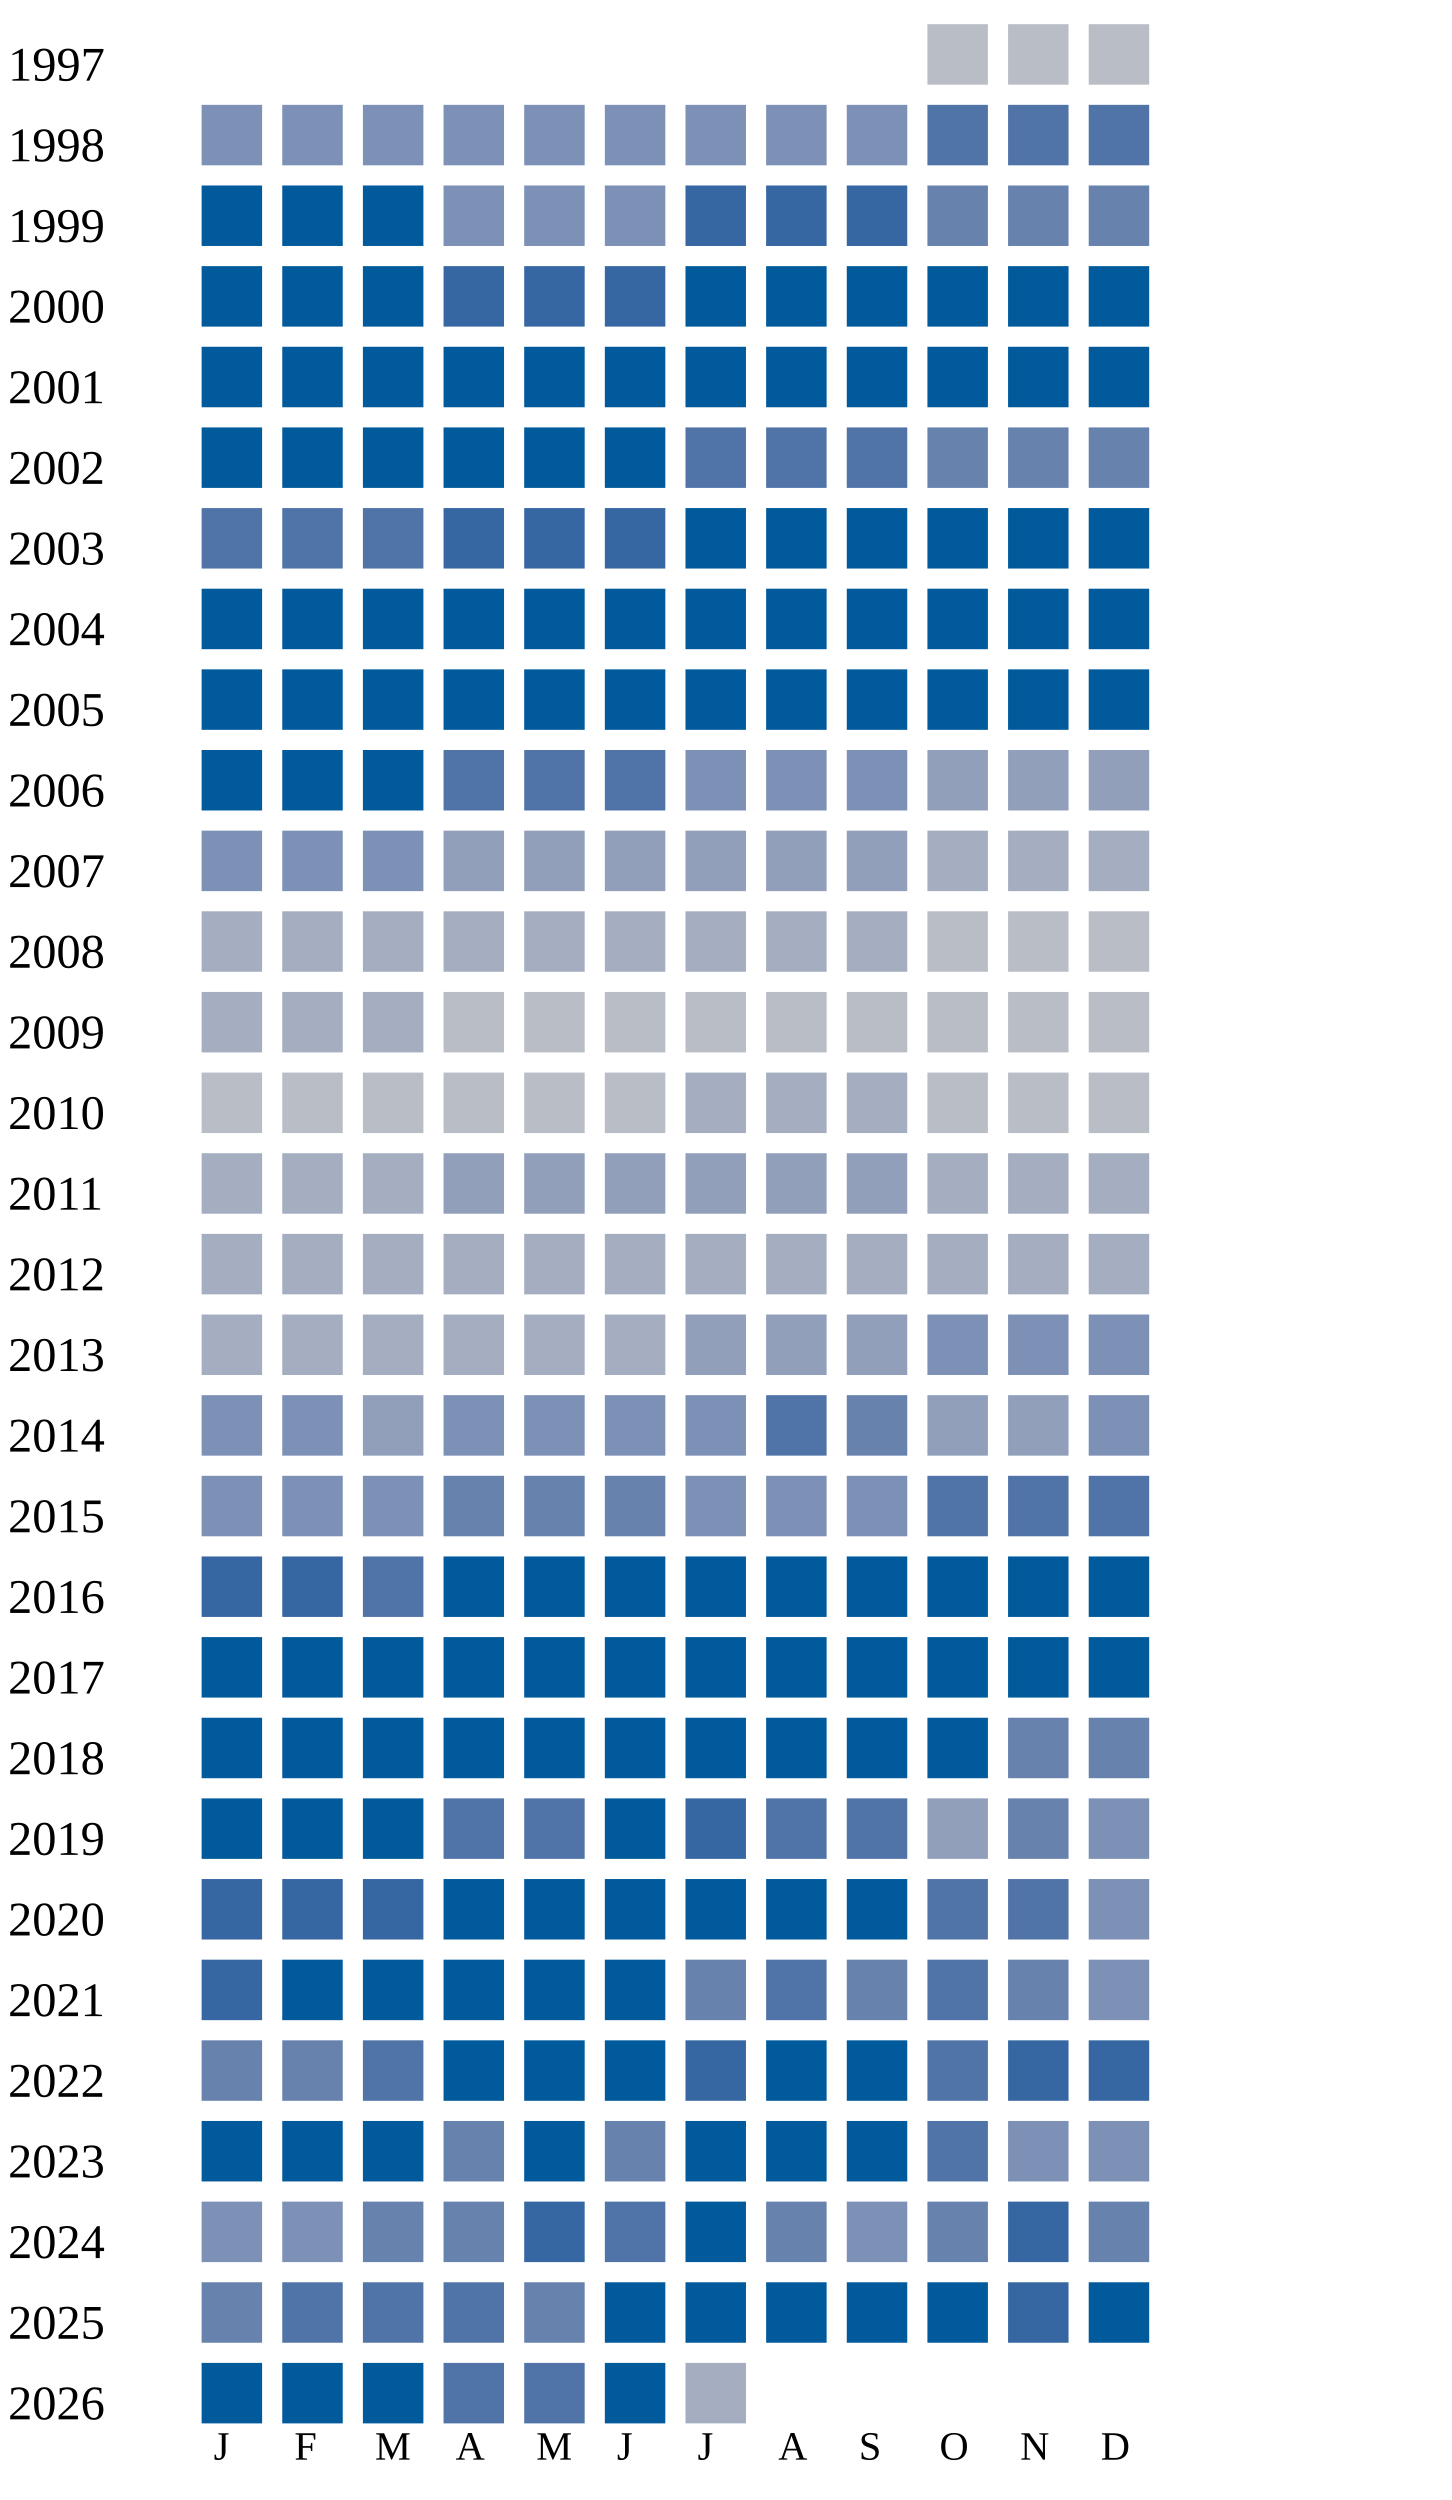
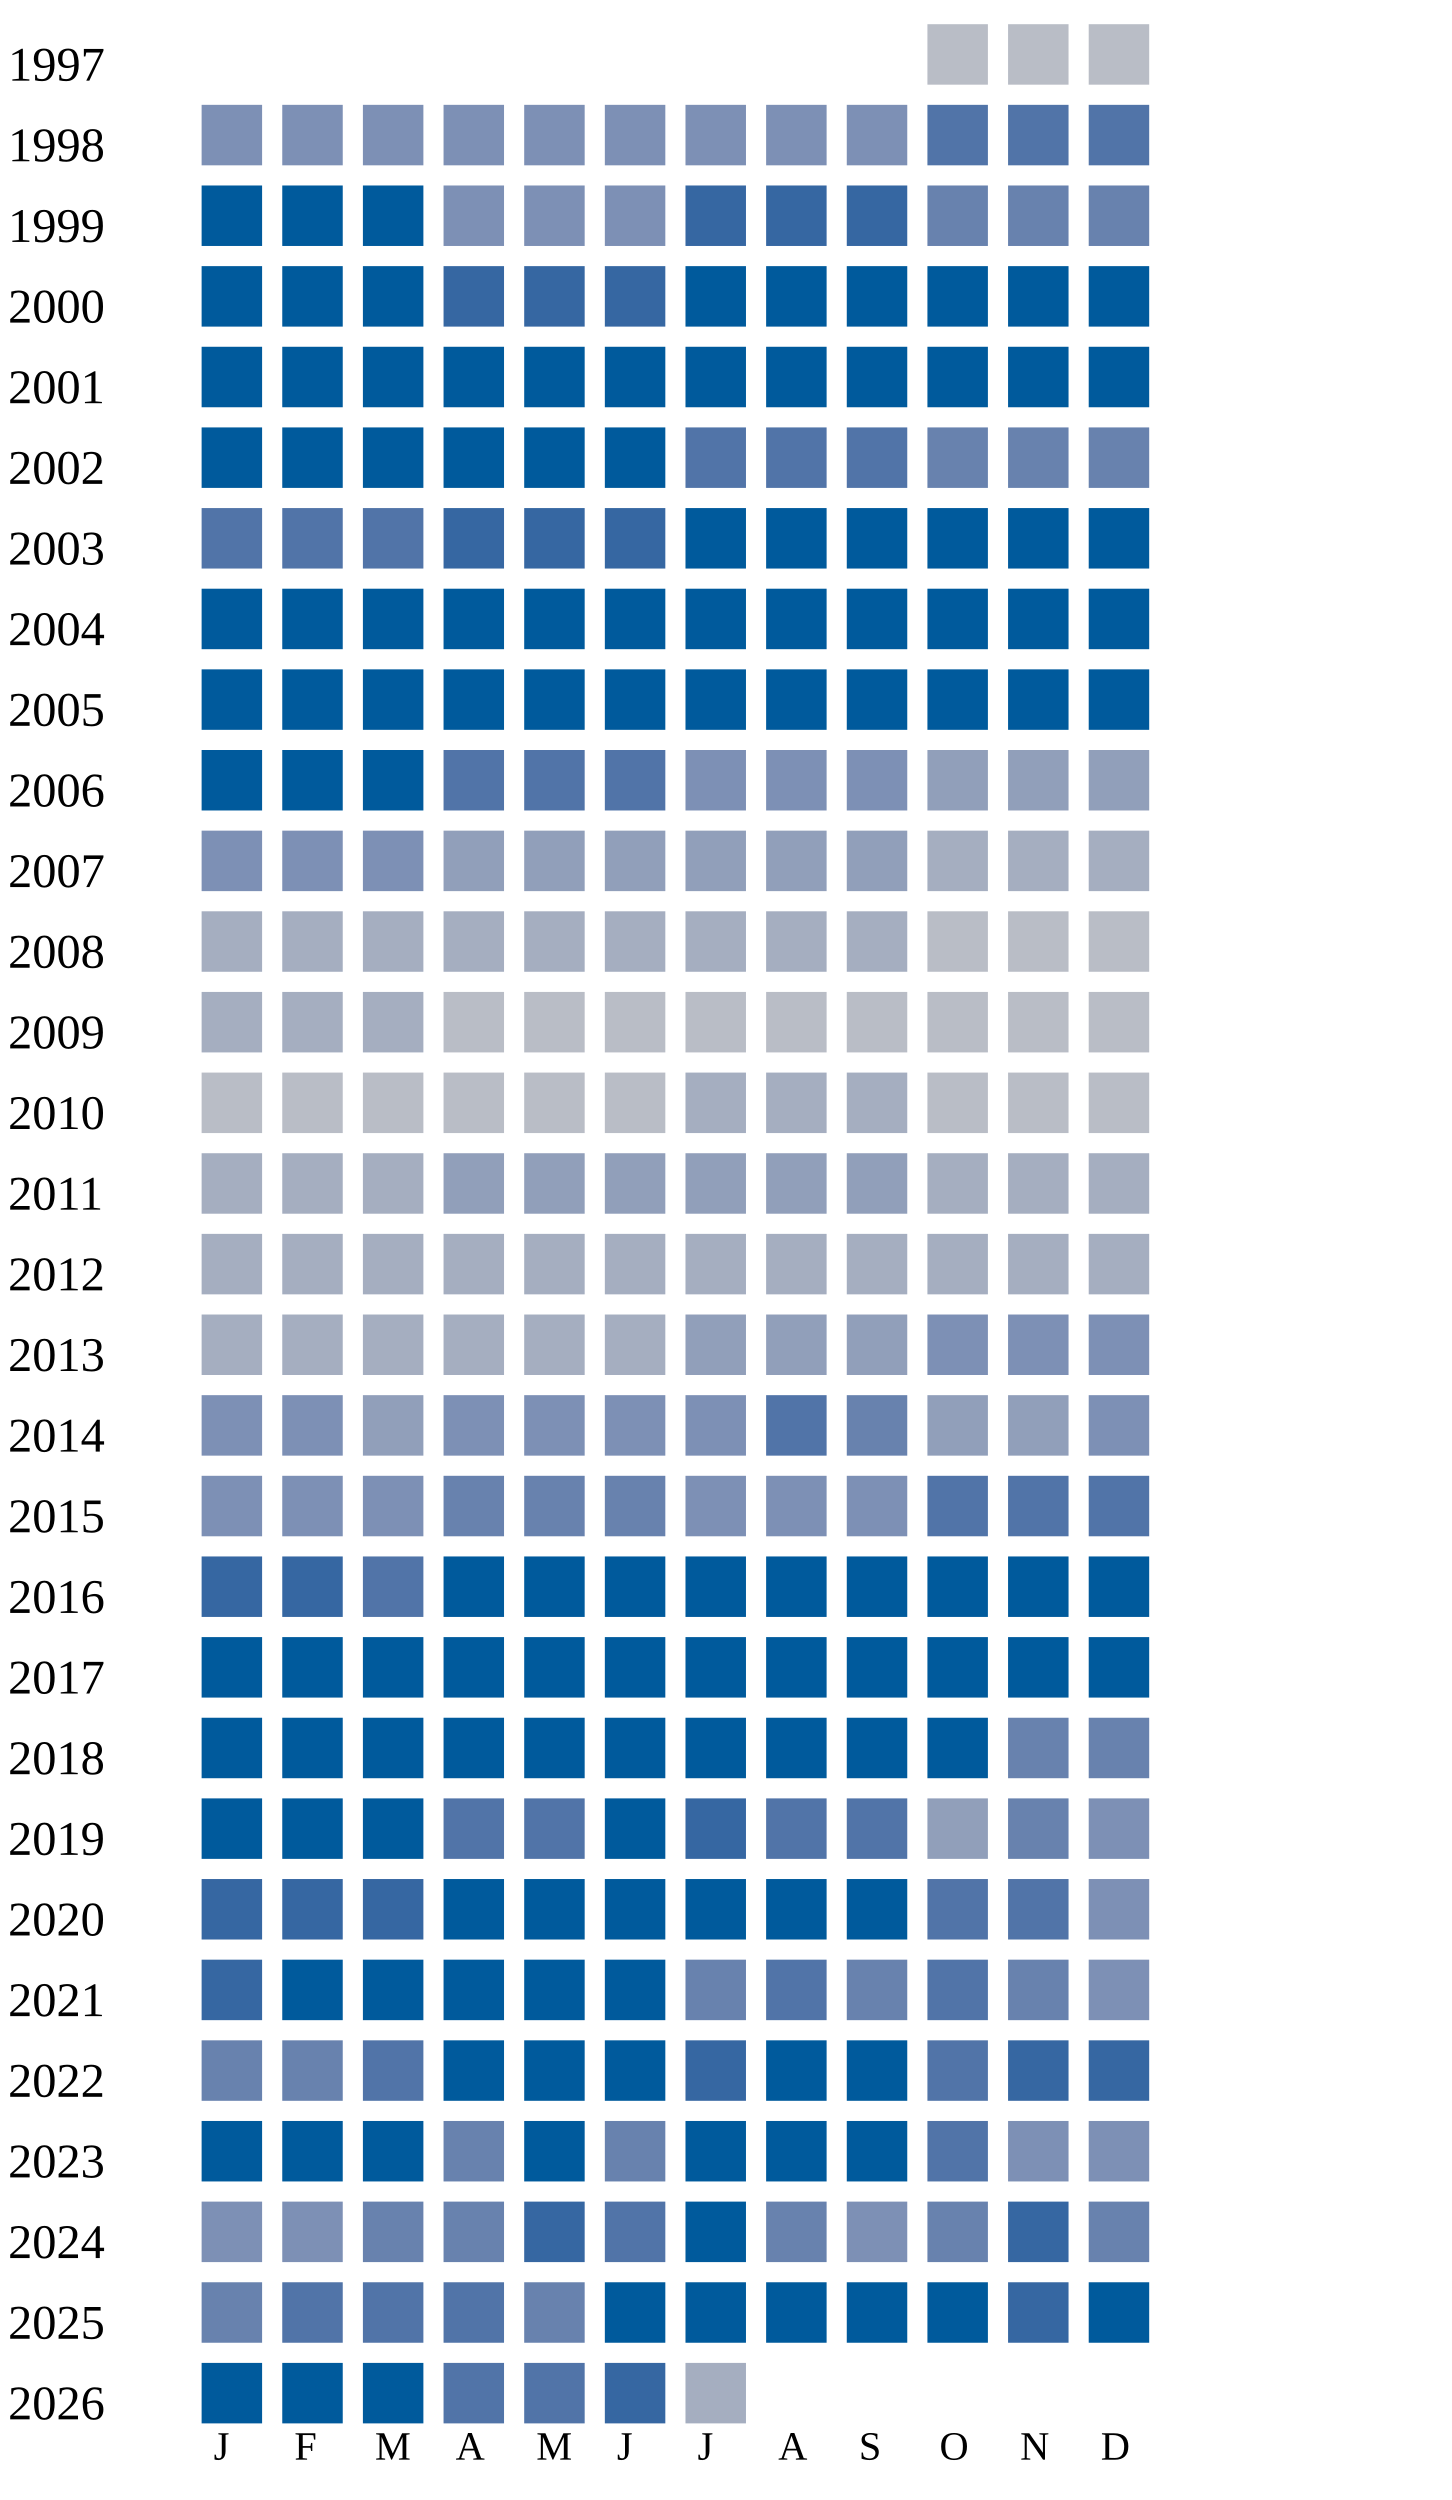
<svg xmlns="http://www.w3.org/2000/svg" width="360" height="620">
  <g transform="translate(0 0)">
    <text x="2" y="20">1997</text>
    <rect x="230" y="6" width="15" height="15" fill="#b9bdc6" />
    <rect x="250" y="6" width="15" height="15" fill="#b9bdc6" />
    <rect x="270" y="6" width="15" height="15" fill="#b9bdc6" />
  </g>
  <g transform="translate(0 20)">
    <text x="2" y="20">1998</text>
    <rect x="50" y="6" width="15" height="15" fill="#7d90b5" />
    <rect x="70" y="6" width="15" height="15" fill="#7d90b5" />
    <rect x="90" y="6" width="15" height="15" fill="#7d90b5" />
    <rect x="110" y="6" width="15" height="15" fill="#7d90b5" />
    <rect x="130" y="6" width="15" height="15" fill="#7d90b5" />
    <rect x="150" y="6" width="15" height="15" fill="#7d90b5" />
    <rect x="170" y="6" width="15" height="15" fill="#7d90b5" />
    <rect x="190" y="6" width="15" height="15" fill="#7d90b5" />
    <rect x="210" y="6" width="15" height="15" fill="#7d90b5" />
    <rect x="230" y="6" width="15" height="15" fill="#5174a8" />
    <rect x="250" y="6" width="15" height="15" fill="#5174a8" />
    <rect x="270" y="6" width="15" height="15" fill="#5174a8" />
  </g>
  <g transform="translate(0 40)">
    <text x="2" y="20">1999</text>
    <rect x="50" y="6" width="15" height="15" fill="#005a9c" />
    <rect x="70" y="6" width="15" height="15" fill="#005a9c" />
    <rect x="90" y="6" width="15" height="15" fill="#005a9c" />
    <rect x="110" y="6" width="15" height="15" fill="#7d90b5" />
    <rect x="130" y="6" width="15" height="15" fill="#7d90b5" />
    <rect x="150" y="6" width="15" height="15" fill="#7d90b5" />
    <rect x="170" y="6" width="15" height="15" fill="#3667a2" />
    <rect x="190" y="6" width="15" height="15" fill="#3667a2" />
    <rect x="210" y="6" width="15" height="15" fill="#3667a2" />
    <rect x="230" y="6" width="15" height="15" fill="#6882ae" />
    <rect x="250" y="6" width="15" height="15" fill="#6882ae" />
    <rect x="270" y="6" width="15" height="15" fill="#6882ae" />
  </g>
  <g transform="translate(0 60)">
    <text x="2" y="20">2000</text>
    <rect x="50" y="6" width="15" height="15" fill="#005a9c" />
    <rect x="70" y="6" width="15" height="15" fill="#005a9c" />
    <rect x="90" y="6" width="15" height="15" fill="#005a9c" />
    <rect x="110" y="6" width="15" height="15" fill="#3667a2" />
    <rect x="130" y="6" width="15" height="15" fill="#3667a2" />
    <rect x="150" y="6" width="15" height="15" fill="#3667a2" />
    <rect x="170" y="6" width="15" height="15" fill="#005a9c" />
    <rect x="190" y="6" width="15" height="15" fill="#005a9c" />
    <rect x="210" y="6" width="15" height="15" fill="#005a9c" />
    <rect x="230" y="6" width="15" height="15" fill="#005a9c" />
    <rect x="250" y="6" width="15" height="15" fill="#005a9c" />
    <rect x="270" y="6" width="15" height="15" fill="#005a9c" />
  </g>
  <g transform="translate(0 80)">
    <text x="2" y="20">2001</text>
    <rect x="50" y="6" width="15" height="15" fill="#005a9c" />
    <rect x="70" y="6" width="15" height="15" fill="#005a9c" />
    <rect x="90" y="6" width="15" height="15" fill="#005a9c" />
    <rect x="110" y="6" width="15" height="15" fill="#005a9c" />
    <rect x="130" y="6" width="15" height="15" fill="#005a9c" />
    <rect x="150" y="6" width="15" height="15" fill="#005a9c" />
    <rect x="170" y="6" width="15" height="15" fill="#005a9c" />
    <rect x="190" y="6" width="15" height="15" fill="#005a9c" />
    <rect x="210" y="6" width="15" height="15" fill="#005a9c" />
    <rect x="230" y="6" width="15" height="15" fill="#005a9c" />
    <rect x="250" y="6" width="15" height="15" fill="#005a9c" />
    <rect x="270" y="6" width="15" height="15" fill="#005a9c" />
  </g>
  <g transform="translate(0 100)">
    <text x="2" y="20">2002</text>
    <rect x="50" y="6" width="15" height="15" fill="#005a9c" />
    <rect x="70" y="6" width="15" height="15" fill="#005a9c" />
    <rect x="90" y="6" width="15" height="15" fill="#005a9c" />
    <rect x="110" y="6" width="15" height="15" fill="#005a9c" />
    <rect x="130" y="6" width="15" height="15" fill="#005a9c" />
    <rect x="150" y="6" width="15" height="15" fill="#005a9c" />
    <rect x="170" y="6" width="15" height="15" fill="#5174a8" />
    <rect x="190" y="6" width="15" height="15" fill="#5174a8" />
    <rect x="210" y="6" width="15" height="15" fill="#5174a8" />
    <rect x="230" y="6" width="15" height="15" fill="#6882ae" />
    <rect x="250" y="6" width="15" height="15" fill="#6882ae" />
    <rect x="270" y="6" width="15" height="15" fill="#6882ae" />
  </g>
  <g transform="translate(0 120)">
    <text x="2" y="20">2003</text>
    <rect x="50" y="6" width="15" height="15" fill="#5174a8" />
    <rect x="70" y="6" width="15" height="15" fill="#5174a8" />
    <rect x="90" y="6" width="15" height="15" fill="#5174a8" />
    <rect x="110" y="6" width="15" height="15" fill="#3667a2" />
    <rect x="130" y="6" width="15" height="15" fill="#3667a2" />
    <rect x="150" y="6" width="15" height="15" fill="#3667a2" />
    <rect x="170" y="6" width="15" height="15" fill="#005a9c" />
    <rect x="190" y="6" width="15" height="15" fill="#005a9c" />
    <rect x="210" y="6" width="15" height="15" fill="#005a9c" />
    <rect x="230" y="6" width="15" height="15" fill="#005a9c" />
    <rect x="250" y="6" width="15" height="15" fill="#005a9c" />
    <rect x="270" y="6" width="15" height="15" fill="#005a9c" />
  </g>
  <g transform="translate(0 140)">
    <text x="2" y="20">2004</text>
    <rect x="50" y="6" width="15" height="15" fill="#005a9c" />
    <rect x="70" y="6" width="15" height="15" fill="#005a9c" />
    <rect x="90" y="6" width="15" height="15" fill="#005a9c" />
    <rect x="110" y="6" width="15" height="15" fill="#005a9c" />
    <rect x="130" y="6" width="15" height="15" fill="#005a9c" />
    <rect x="150" y="6" width="15" height="15" fill="#005a9c" />
    <rect x="170" y="6" width="15" height="15" fill="#005a9c" />
    <rect x="190" y="6" width="15" height="15" fill="#005a9c" />
    <rect x="210" y="6" width="15" height="15" fill="#005a9c" />
    <rect x="230" y="6" width="15" height="15" fill="#005a9c" />
    <rect x="250" y="6" width="15" height="15" fill="#005a9c" />
    <rect x="270" y="6" width="15" height="15" fill="#005a9c" />
  </g>
  <g transform="translate(0 160)">
    <text x="2" y="20">2005</text>
    <rect x="50" y="6" width="15" height="15" fill="#005a9c" />
    <rect x="70" y="6" width="15" height="15" fill="#005a9c" />
    <rect x="90" y="6" width="15" height="15" fill="#005a9c" />
    <rect x="110" y="6" width="15" height="15" fill="#005a9c" />
    <rect x="130" y="6" width="15" height="15" fill="#005a9c" />
    <rect x="150" y="6" width="15" height="15" fill="#005a9c" />
    <rect x="170" y="6" width="15" height="15" fill="#005a9c" />
    <rect x="190" y="6" width="15" height="15" fill="#005a9c" />
    <rect x="210" y="6" width="15" height="15" fill="#005a9c" />
    <rect x="230" y="6" width="15" height="15" fill="#005a9c" />
    <rect x="250" y="6" width="15" height="15" fill="#005a9c" />
    <rect x="270" y="6" width="15" height="15" fill="#005a9c" />
  </g>
  <g transform="translate(0 180)">
    <text x="2" y="20">2006</text>
    <rect x="50" y="6" width="15" height="15" fill="#005a9c" />
    <rect x="70" y="6" width="15" height="15" fill="#005a9c" />
    <rect x="90" y="6" width="15" height="15" fill="#005a9c" />
    <rect x="110" y="6" width="15" height="15" fill="#5174a8" />
    <rect x="130" y="6" width="15" height="15" fill="#5174a8" />
    <rect x="150" y="6" width="15" height="15" fill="#5174a8" />
    <rect x="170" y="6" width="15" height="15" fill="#7d90b5" />
    <rect x="190" y="6" width="15" height="15" fill="#7d90b5" />
    <rect x="210" y="6" width="15" height="15" fill="#7d90b5" />
    <rect x="230" y="6" width="15" height="15" fill="#919fba" />
    <rect x="250" y="6" width="15" height="15" fill="#919fba" />
    <rect x="270" y="6" width="15" height="15" fill="#919fba" />
  </g>
  <g transform="translate(0 200)">
    <text x="2" y="20">2007</text>
    <rect x="50" y="6" width="15" height="15" fill="#7d90b5" />
    <rect x="70" y="6" width="15" height="15" fill="#7d90b5" />
    <rect x="90" y="6" width="15" height="15" fill="#7d90b5" />
    <rect x="110" y="6" width="15" height="15" fill="#919fba" />
    <rect x="130" y="6" width="15" height="15" fill="#919fba" />
    <rect x="150" y="6" width="15" height="15" fill="#919fba" />
    <rect x="170" y="6" width="15" height="15" fill="#919fba" />
    <rect x="190" y="6" width="15" height="15" fill="#919fba" />
    <rect x="210" y="6" width="15" height="15" fill="#919fba" />
    <rect x="230" y="6" width="15" height="15" fill="#a5aec0" />
    <rect x="250" y="6" width="15" height="15" fill="#a5aec0" />
    <rect x="270" y="6" width="15" height="15" fill="#a5aec0" />
  </g>
  <g transform="translate(0 220)">
    <text x="2" y="20">2008</text>
    <rect x="50" y="6" width="15" height="15" fill="#a5aec0" />
    <rect x="70" y="6" width="15" height="15" fill="#a5aec0" />
    <rect x="90" y="6" width="15" height="15" fill="#a5aec0" />
    <rect x="110" y="6" width="15" height="15" fill="#a5aec0" />
    <rect x="130" y="6" width="15" height="15" fill="#a5aec0" />
    <rect x="150" y="6" width="15" height="15" fill="#a5aec0" />
    <rect x="170" y="6" width="15" height="15" fill="#a5aec0" />
    <rect x="190" y="6" width="15" height="15" fill="#a5aec0" />
    <rect x="210" y="6" width="15" height="15" fill="#a5aec0" />
    <rect x="230" y="6" width="15" height="15" fill="#b9bdc6" />
    <rect x="250" y="6" width="15" height="15" fill="#b9bdc6" />
    <rect x="270" y="6" width="15" height="15" fill="#b9bdc6" />
  </g>
  <g transform="translate(0 240)">
    <text x="2" y="20">2009</text>
    <rect x="50" y="6" width="15" height="15" fill="#a5aec0" />
    <rect x="70" y="6" width="15" height="15" fill="#a5aec0" />
    <rect x="90" y="6" width="15" height="15" fill="#a5aec0" />
    <rect x="110" y="6" width="15" height="15" fill="#b9bdc6" />
    <rect x="130" y="6" width="15" height="15" fill="#b9bdc6" />
    <rect x="150" y="6" width="15" height="15" fill="#b9bdc6" />
    <rect x="170" y="6" width="15" height="15" fill="#b9bdc6" />
    <rect x="190" y="6" width="15" height="15" fill="#b9bdc6" />
    <rect x="210" y="6" width="15" height="15" fill="#b9bdc6" />
    <rect x="230" y="6" width="15" height="15" fill="#b9bdc6" />
    <rect x="250" y="6" width="15" height="15" fill="#b9bdc6" />
    <rect x="270" y="6" width="15" height="15" fill="#b9bdc6" />
  </g>
  <g transform="translate(0 260)">
    <text x="2" y="20">2010</text>
    <rect x="50" y="6" width="15" height="15" fill="#b9bdc6" />
    <rect x="70" y="6" width="15" height="15" fill="#b9bdc6" />
    <rect x="90" y="6" width="15" height="15" fill="#b9bdc6" />
    <rect x="110" y="6" width="15" height="15" fill="#b9bdc6" />
    <rect x="130" y="6" width="15" height="15" fill="#b9bdc6" />
    <rect x="150" y="6" width="15" height="15" fill="#b9bdc6" />
    <rect x="170" y="6" width="15" height="15" fill="#a5aec0" />
    <rect x="190" y="6" width="15" height="15" fill="#a5aec0" />
    <rect x="210" y="6" width="15" height="15" fill="#a5aec0" />
    <rect x="230" y="6" width="15" height="15" fill="#b9bdc6" />
    <rect x="250" y="6" width="15" height="15" fill="#b9bdc6" />
    <rect x="270" y="6" width="15" height="15" fill="#b9bdc6" />
  </g>
  <g transform="translate(0 280)">
    <text x="2" y="20">2011</text>
    <rect x="50" y="6" width="15" height="15" fill="#a5aec0" />
    <rect x="70" y="6" width="15" height="15" fill="#a5aec0" />
    <rect x="90" y="6" width="15" height="15" fill="#a5aec0" />
    <rect x="110" y="6" width="15" height="15" fill="#919fba" />
    <rect x="130" y="6" width="15" height="15" fill="#919fba" />
    <rect x="150" y="6" width="15" height="15" fill="#919fba" />
    <rect x="170" y="6" width="15" height="15" fill="#919fba" />
    <rect x="190" y="6" width="15" height="15" fill="#919fba" />
    <rect x="210" y="6" width="15" height="15" fill="#919fba" />
    <rect x="230" y="6" width="15" height="15" fill="#a5aec0" />
    <rect x="250" y="6" width="15" height="15" fill="#a5aec0" />
    <rect x="270" y="6" width="15" height="15" fill="#a5aec0" />
  </g>
  <g transform="translate(0 300)">
    <text x="2" y="20">2012</text>
    <rect x="50" y="6" width="15" height="15" fill="#a5aec0" />
    <rect x="70" y="6" width="15" height="15" fill="#a5aec0" />
    <rect x="90" y="6" width="15" height="15" fill="#a5aec0" />
    <rect x="110" y="6" width="15" height="15" fill="#a5aec0" />
    <rect x="130" y="6" width="15" height="15" fill="#a5aec0" />
    <rect x="150" y="6" width="15" height="15" fill="#a5aec0" />
    <rect x="170" y="6" width="15" height="15" fill="#a5aec0" />
    <rect x="190" y="6" width="15" height="15" fill="#a5aec0" />
    <rect x="210" y="6" width="15" height="15" fill="#a5aec0" />
    <rect x="230" y="6" width="15" height="15" fill="#a5aec0" />
    <rect x="250" y="6" width="15" height="15" fill="#a5aec0" />
    <rect x="270" y="6" width="15" height="15" fill="#a5aec0" />
  </g>
  <g transform="translate(0 320)">
    <text x="2" y="20">2013</text>
    <rect x="50" y="6" width="15" height="15" fill="#a5aec0" />
    <rect x="70" y="6" width="15" height="15" fill="#a5aec0" />
    <rect x="90" y="6" width="15" height="15" fill="#a5aec0" />
    <rect x="110" y="6" width="15" height="15" fill="#a5aec0" />
    <rect x="130" y="6" width="15" height="15" fill="#a5aec0" />
    <rect x="150" y="6" width="15" height="15" fill="#a5aec0" />
    <rect x="170" y="6" width="15" height="15" fill="#919fba" />
    <rect x="190" y="6" width="15" height="15" fill="#919fba" />
    <rect x="210" y="6" width="15" height="15" fill="#919fba" />
    <rect x="230" y="6" width="15" height="15" fill="#7d90b5" />
    <rect x="250" y="6" width="15" height="15" fill="#7d90b5" />
    <rect x="270" y="6" width="15" height="15" fill="#7d90b5" />
  </g>
  <g transform="translate(0 340)">
    <text x="2" y="20">2014</text>
    <rect x="50" y="6" width="15" height="15" fill="#7d90b5" />
    <rect x="70" y="6" width="15" height="15" fill="#7d90b5" />
    <rect x="90" y="6" width="15" height="15" fill="#919fba" />
    <rect x="110" y="6" width="15" height="15" fill="#7d90b5" />
    <rect x="130" y="6" width="15" height="15" fill="#7d90b5" />
    <rect x="150" y="6" width="15" height="15" fill="#7d90b5" />
    <rect x="170" y="6" width="15" height="15" fill="#7d90b5" />
    <rect x="190" y="6" width="15" height="15" fill="#5174a8" />
    <rect x="210" y="6" width="15" height="15" fill="#6882ae" />
    <rect x="230" y="6" width="15" height="15" fill="#919fba" />
    <rect x="250" y="6" width="15" height="15" fill="#919fba" />
    <rect x="270" y="6" width="15" height="15" fill="#7d90b5" />
  </g>
  <g transform="translate(0 360)">
    <text x="2" y="20">2015</text>
    <rect x="50" y="6" width="15" height="15" fill="#7d90b5" />
    <rect x="70" y="6" width="15" height="15" fill="#7d90b5" />
    <rect x="90" y="6" width="15" height="15" fill="#7d90b5" />
    <rect x="110" y="6" width="15" height="15" fill="#6882ae" />
    <rect x="130" y="6" width="15" height="15" fill="#6882ae" />
    <rect x="150" y="6" width="15" height="15" fill="#6882ae" />
    <rect x="170" y="6" width="15" height="15" fill="#7d90b5" />
    <rect x="190" y="6" width="15" height="15" fill="#7d90b5" />
    <rect x="210" y="6" width="15" height="15" fill="#7d90b5" />
    <rect x="230" y="6" width="15" height="15" fill="#5174a8" />
    <rect x="250" y="6" width="15" height="15" fill="#5174a8" />
    <rect x="270" y="6" width="15" height="15" fill="#5174a8" />
  </g>
  <g transform="translate(0 380)">
    <text x="2" y="20">2016</text>
    <rect x="50" y="6" width="15" height="15" fill="#3667a2" />
    <rect x="70" y="6" width="15" height="15" fill="#3667a2" />
    <rect x="90" y="6" width="15" height="15" fill="#5174a8" />
    <rect x="110" y="6" width="15" height="15" fill="#005a9c" />
    <rect x="130" y="6" width="15" height="15" fill="#005a9c" />
    <rect x="150" y="6" width="15" height="15" fill="#005a9c" />
    <rect x="170" y="6" width="15" height="15" fill="#005a9c" />
    <rect x="190" y="6" width="15" height="15" fill="#005a9c" />
    <rect x="210" y="6" width="15" height="15" fill="#005a9c" />
    <rect x="230" y="6" width="15" height="15" fill="#005a9c" />
    <rect x="250" y="6" width="15" height="15" fill="#005a9c" />
    <rect x="270" y="6" width="15" height="15" fill="#005a9c" />
  </g>
  <g transform="translate(0 400)">
    <text x="2" y="20">2017</text>
    <rect x="50" y="6" width="15" height="15" fill="#005a9c" />
    <rect x="70" y="6" width="15" height="15" fill="#005a9c" />
    <rect x="90" y="6" width="15" height="15" fill="#005a9c" />
    <rect x="110" y="6" width="15" height="15" fill="#005a9c" />
    <rect x="130" y="6" width="15" height="15" fill="#005a9c" />
    <rect x="150" y="6" width="15" height="15" fill="#005a9c" />
    <rect x="170" y="6" width="15" height="15" fill="#005a9c" />
    <rect x="190" y="6" width="15" height="15" fill="#005a9c" />
    <rect x="210" y="6" width="15" height="15" fill="#005a9c" />
    <rect x="230" y="6" width="15" height="15" fill="#005a9c" />
    <rect x="250" y="6" width="15" height="15" fill="#005a9c" />
    <rect x="270" y="6" width="15" height="15" fill="#005a9c" />
  </g>
  <g transform="translate(0 420)">
    <text x="2" y="20">2018</text>
    <rect x="50" y="6" width="15" height="15" fill="#005a9c" />
    <rect x="70" y="6" width="15" height="15" fill="#005a9c" />
    <rect x="90" y="6" width="15" height="15" fill="#005a9c" />
    <rect x="110" y="6" width="15" height="15" fill="#005a9c" />
    <rect x="130" y="6" width="15" height="15" fill="#005a9c" />
    <rect x="150" y="6" width="15" height="15" fill="#005a9c" />
    <rect x="170" y="6" width="15" height="15" fill="#005a9c" />
    <rect x="190" y="6" width="15" height="15" fill="#005a9c" />
    <rect x="210" y="6" width="15" height="15" fill="#005a9c" />
    <rect x="230" y="6" width="15" height="15" fill="#005a9c" />
    <rect x="250" y="6" width="15" height="15" fill="#6882ae" />
    <rect x="270" y="6" width="15" height="15" fill="#6882ae" />
  </g>
  <g transform="translate(0 440)">
    <text x="2" y="20">2019</text>
    <rect x="50" y="6" width="15" height="15" fill="#005a9c" />
    <rect x="70" y="6" width="15" height="15" fill="#005a9c" />
    <rect x="90" y="6" width="15" height="15" fill="#005a9c" />
    <rect x="110" y="6" width="15" height="15" fill="#5174a8" />
    <rect x="130" y="6" width="15" height="15" fill="#5174a8" />
    <rect x="150" y="6" width="15" height="15" fill="#005a9c" />
    <rect x="170" y="6" width="15" height="15" fill="#3667a2" />
    <rect x="190" y="6" width="15" height="15" fill="#5174a8" />
    <rect x="210" y="6" width="15" height="15" fill="#5174a8" />
    <rect x="230" y="6" width="15" height="15" fill="#919fba" />
    <rect x="250" y="6" width="15" height="15" fill="#6882ae" />
    <rect x="270" y="6" width="15" height="15" fill="#7d90b5" />
  </g>
  <g transform="translate(0 460)">
    <text x="2" y="20">2020</text>
    <rect x="50" y="6" width="15" height="15" fill="#3667a2" />
    <rect x="70" y="6" width="15" height="15" fill="#3667a2" />
    <rect x="90" y="6" width="15" height="15" fill="#3667a2" />
    <rect x="110" y="6" width="15" height="15" fill="#005a9c" />
    <rect x="130" y="6" width="15" height="15" fill="#005a9c" />
    <rect x="150" y="6" width="15" height="15" fill="#005a9c" />
    <rect x="170" y="6" width="15" height="15" fill="#005a9c" />
    <rect x="190" y="6" width="15" height="15" fill="#005a9c" />
    <rect x="210" y="6" width="15" height="15" fill="#005a9c" />
    <rect x="230" y="6" width="15" height="15" fill="#5174a8" />
    <rect x="250" y="6" width="15" height="15" fill="#5174a8" />
    <rect x="270" y="6" width="15" height="15" fill="#7d90b5" />
  </g>
  <g transform="translate(0 480)">
    <text x="2" y="20">2021</text>
    <rect x="50" y="6" width="15" height="15" fill="#3667a2" />
    <rect x="70" y="6" width="15" height="15" fill="#005a9c" />
    <rect x="90" y="6" width="15" height="15" fill="#005a9c" />
    <rect x="110" y="6" width="15" height="15" fill="#005a9c" />
    <rect x="130" y="6" width="15" height="15" fill="#005a9c" />
    <rect x="150" y="6" width="15" height="15" fill="#005a9c" />
    <rect x="170" y="6" width="15" height="15" fill="#6882ae" />
    <rect x="190" y="6" width="15" height="15" fill="#5174a8" />
    <rect x="210" y="6" width="15" height="15" fill="#6882ae" />
    <rect x="230" y="6" width="15" height="15" fill="#5174a8" />
    <rect x="250" y="6" width="15" height="15" fill="#6882ae" />
    <rect x="270" y="6" width="15" height="15" fill="#7d90b5" />
  </g>
  <g transform="translate(0 500)">
    <text x="2" y="20">2022</text>
    <rect x="50" y="6" width="15" height="15" fill="#6882ae" />
    <rect x="70" y="6" width="15" height="15" fill="#6882ae" />
    <rect x="90" y="6" width="15" height="15" fill="#5174a8" />
    <rect x="110" y="6" width="15" height="15" fill="#005a9c" />
    <rect x="130" y="6" width="15" height="15" fill="#005a9c" />
    <rect x="150" y="6" width="15" height="15" fill="#005a9c" />
    <rect x="170" y="6" width="15" height="15" fill="#3667a2" />
    <rect x="190" y="6" width="15" height="15" fill="#005a9c" />
    <rect x="210" y="6" width="15" height="15" fill="#005a9c" />
    <rect x="230" y="6" width="15" height="15" fill="#5174a8" />
    <rect x="250" y="6" width="15" height="15" fill="#3667a2" />
    <rect x="270" y="6" width="15" height="15" fill="#3667a2" />
  </g>
  <g transform="translate(0 520)">
    <text x="2" y="20">2023</text>
    <rect x="50" y="6" width="15" height="15" fill="#005a9c" />
    <rect x="70" y="6" width="15" height="15" fill="#005a9c" />
    <rect x="90" y="6" width="15" height="15" fill="#005a9c" />
    <rect x="110" y="6" width="15" height="15" fill="#6882ae" />
    <rect x="130" y="6" width="15" height="15" fill="#005a9c" />
    <rect x="150" y="6" width="15" height="15" fill="#6882ae" />
    <rect x="170" y="6" width="15" height="15" fill="#005a9c" />
    <rect x="190" y="6" width="15" height="15" fill="#005a9c" />
    <rect x="210" y="6" width="15" height="15" fill="#005a9c" />
    <rect x="230" y="6" width="15" height="15" fill="#5174a8" />
    <rect x="250" y="6" width="15" height="15" fill="#7d90b5" />
    <rect x="270" y="6" width="15" height="15" fill="#7d90b5" />
  </g>
  <g transform="translate(0 540)">
    <text x="2" y="20">2024</text>
    <rect x="50" y="6" width="15" height="15" fill="#7d90b5" />
    <rect x="70" y="6" width="15" height="15" fill="#7d90b5" />
    <rect x="90" y="6" width="15" height="15" fill="#6882ae" />
    <rect x="110" y="6" width="15" height="15" fill="#6882ae" />
    <rect x="130" y="6" width="15" height="15" fill="#3667a2" />
    <rect x="150" y="6" width="15" height="15" fill="#5174a8" />
    <rect x="170" y="6" width="15" height="15" fill="#005a9c" />
    <rect x="190" y="6" width="15" height="15" fill="#6882ae" />
    <rect x="210" y="6" width="15" height="15" fill="#7d90b5" />
    <rect x="230" y="6" width="15" height="15" fill="#6882ae" />
    <rect x="250" y="6" width="15" height="15" fill="#3667a2" />
    <rect x="270" y="6" width="15" height="15" fill="#6882ae" />
  </g>
  <g transform="translate(0 560)">
    <text x="2" y="20">2025</text>
    <rect x="50" y="6" width="15" height="15" fill="#6882ae" />
    <rect x="70" y="6" width="15" height="15" fill="#5174a8" />
    <rect x="90" y="6" width="15" height="15" fill="#5174a8" />
    <rect x="110" y="6" width="15" height="15" fill="#5174a8" />
    <rect x="130" y="6" width="15" height="15" fill="#6882ae" />
    <rect x="150" y="6" width="15" height="15" fill="#005a9c" />
    <rect x="170" y="6" width="15" height="15" fill="#005a9c" />
    <rect x="190" y="6" width="15" height="15" fill="#005a9c" />
    <rect x="210" y="6" width="15" height="15" fill="#005a9c" />
    <rect x="230" y="6" width="15" height="15" fill="#005a9c" />
    <rect x="250" y="6" width="15" height="15" fill="#3667a2" />
    <rect x="270" y="6" width="15" height="15" fill="#005a9c" />
  </g>
  <g transform="translate(0 580)">
    <text x="2" y="20">2026</text>
    <rect x="50" y="6" width="15" height="15" fill="#005a9c" />
    <rect x="70" y="6" width="15" height="15" fill="#005a9c" />
    <rect x="90" y="6" width="15" height="15" fill="#005a9c" />
    <rect x="110" y="6" width="15" height="15" fill="#5174a8" />
    <rect x="130" y="6" width="15" height="15" fill="#5174a8" />
-     <rect x="150" y="6" width="15" height="15" fill="#005a9c" />
+     <rect x="150" y="6" width="15" height="15" fill="#3667a2" />
    <rect x="170" y="6" width="15" height="15" fill="#a5aec0" />
  </g>
  <text style="font-size: 10px; text-align: center" x="53" y="610">J</text>
  <text style="font-size: 10px; text-align: center" x="73" y="610">F</text>
  <text style="font-size: 10px; text-align: center" x="93" y="610">M</text>
  <text style="font-size: 10px; text-align: center" x="113" y="610">A</text>
  <text style="font-size: 10px; text-align: center" x="133" y="610">M</text>
  <text style="font-size: 10px; text-align: center" x="153" y="610">J</text>
  <text style="font-size: 10px; text-align: center" x="173" y="610">J</text>
  <text style="font-size: 10px; text-align: center" x="193" y="610">A</text>
  <text style="font-size: 10px; text-align: center" x="213" y="610">S</text>
  <text style="font-size: 10px; text-align: center" x="233" y="610">O</text>
  <text style="font-size: 10px; text-align: center" x="253" y="610">N</text>
  <text style="font-size: 10px; text-align: center" x="273" y="610">D</text>
  <text style="font-size: 10px;" x="155" y="629">Less</text>
  <rect fill="#b9bdc6" width="10" height="10" x="180" y="620" />
  <rect fill="#919fba" width="10" height="10" x="195" y="620" />
  <rect fill="#6882ae" width="10" height="10" x="210" y="620" />
  <rect fill="#005a9c" width="10" height="10" x="225" y="620" />
  <text x="240" y="629" style="font-size: 10px;">More</text>
</svg>
